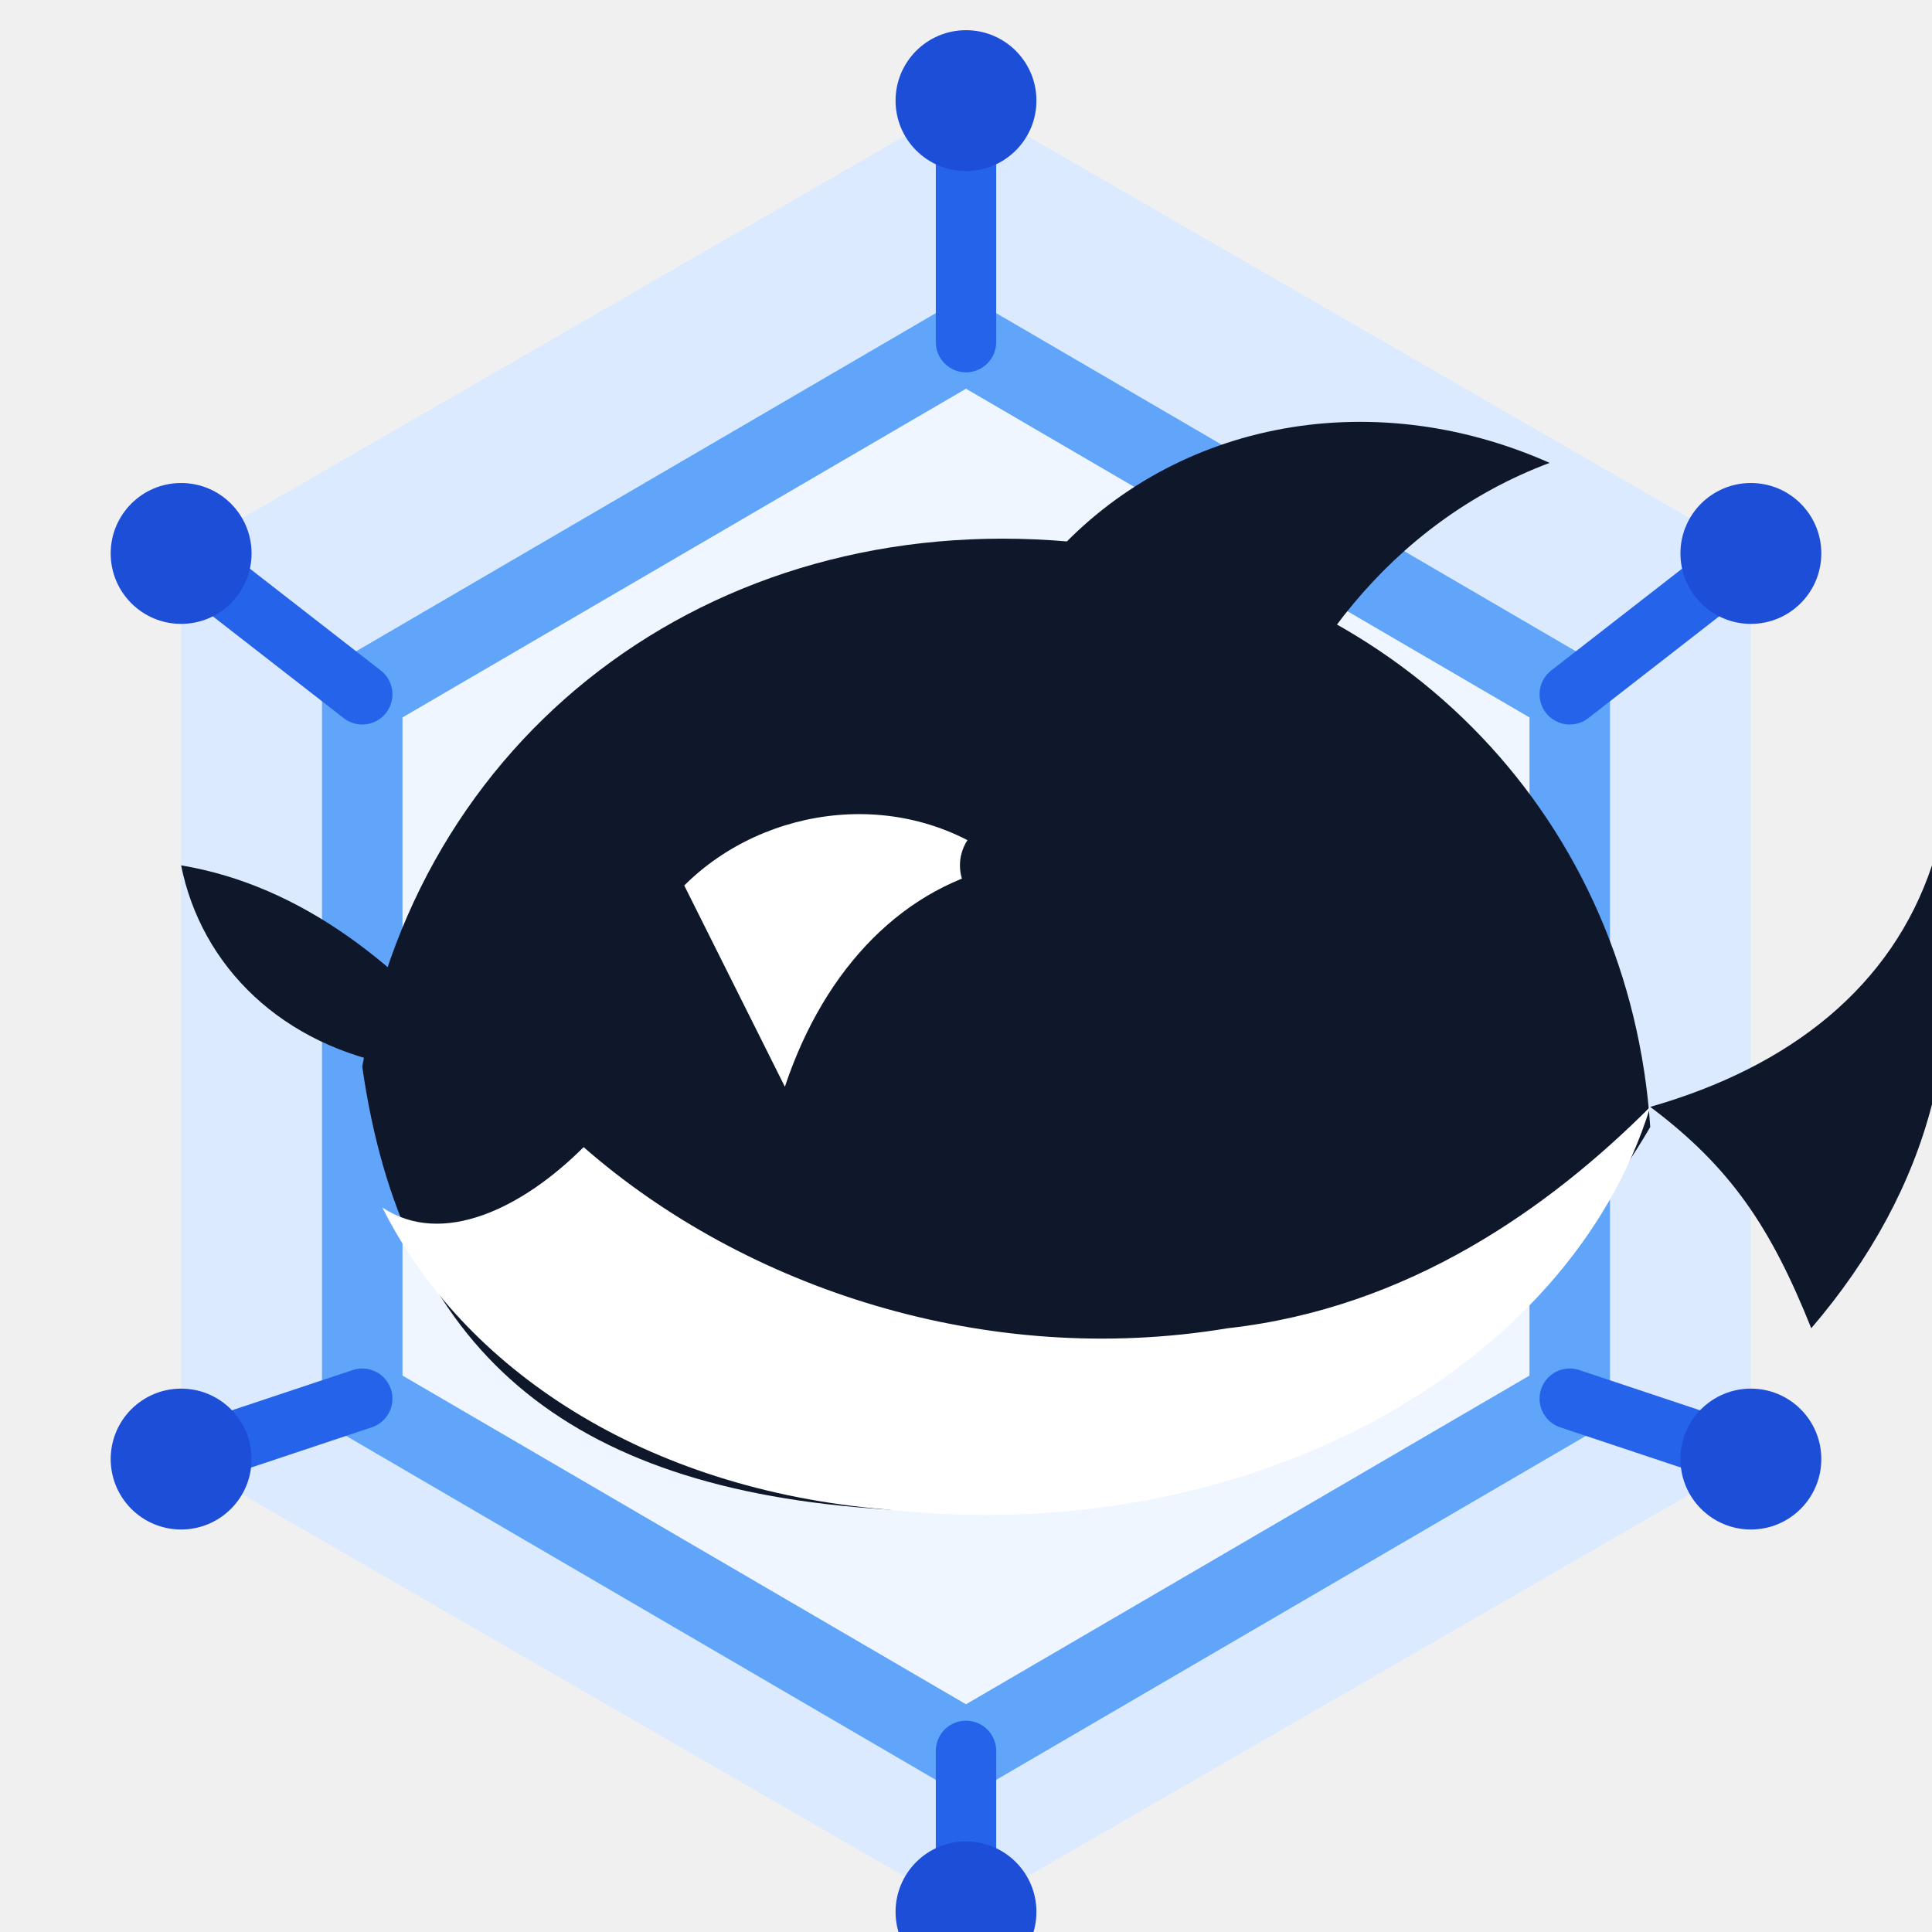
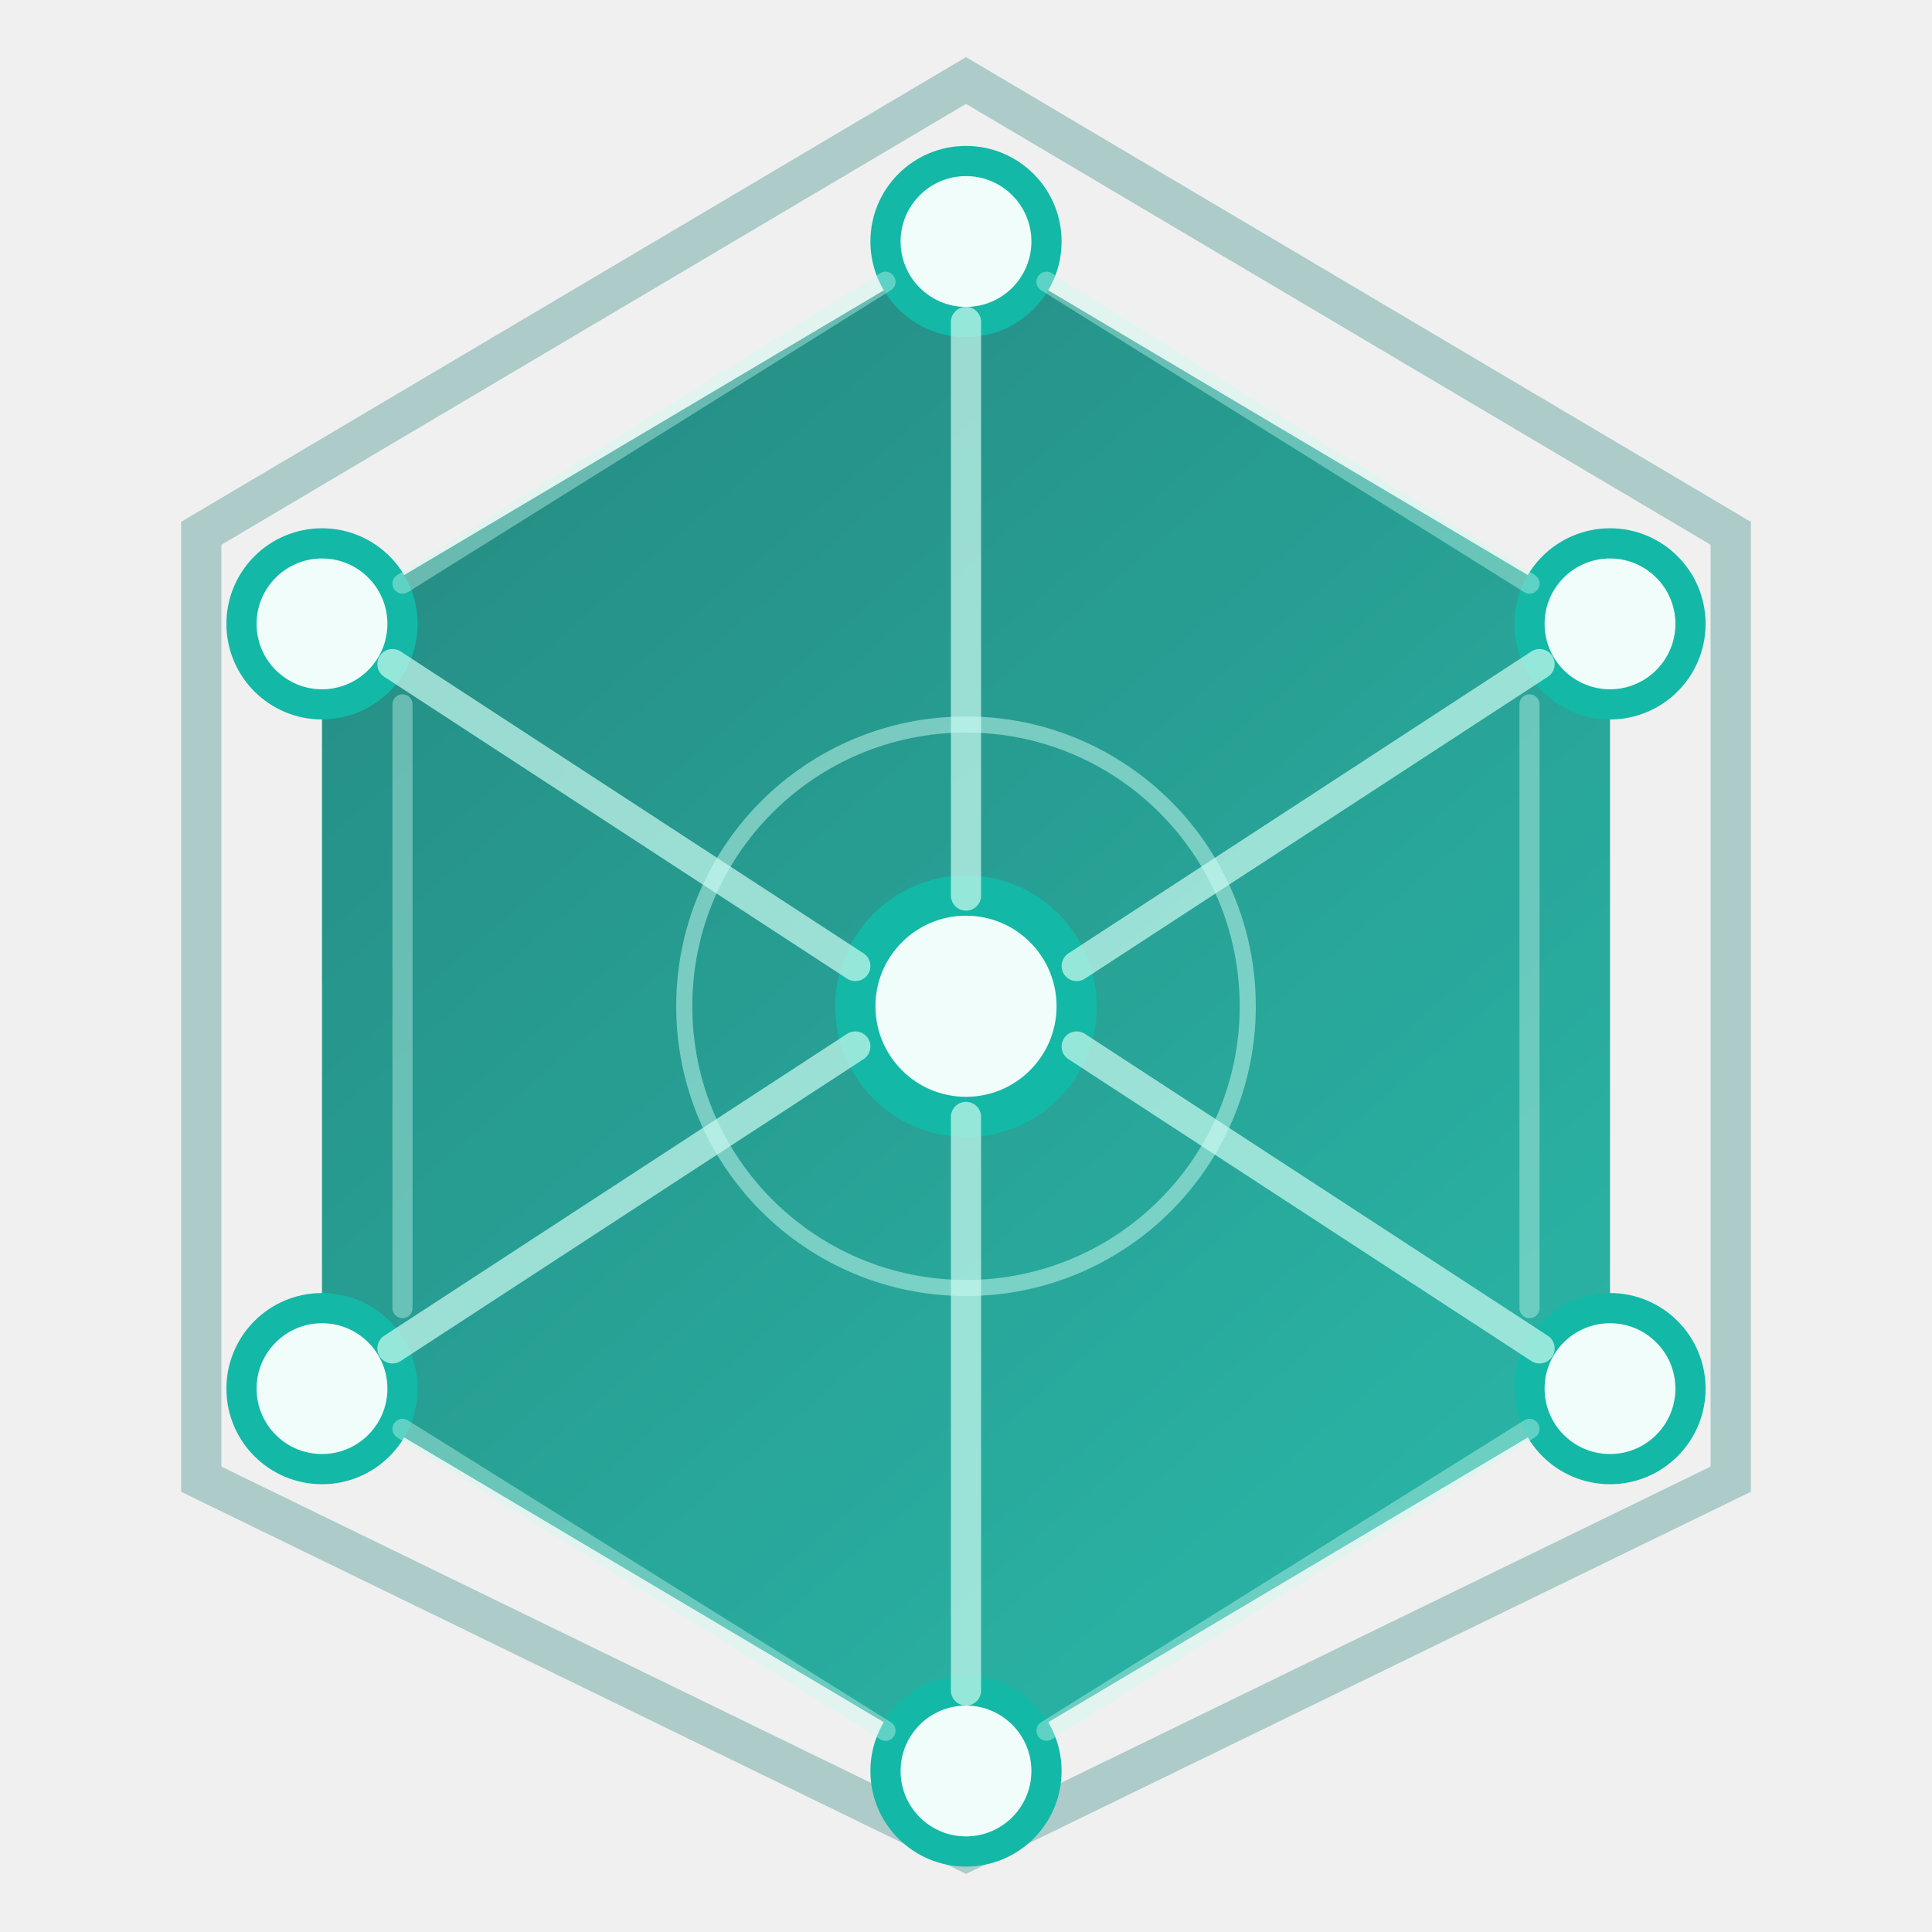
<svg xmlns="http://www.w3.org/2000/svg" width="96" height="96" viewBox="0 0 96 96" fill="none" role="img" aria-labelledby="title desc">
-   <path d="M48 5L87 27.5V72.5L48 95L9 72.5V27.5L48 5Z" fill="#DBEAFE" />
-   <path d="M48 17L78 34.5V69.5L48 87L18 69.5V34.5L48 17Z" fill="#EFF6FF" stroke="#60A5FA" stroke-width="4" />
-   <path d="M18 53C21 36 36 25 54 27C70 29 81 41 82 56C75 68 61 76 44 75C28 74 20 67 18 53Z" fill="#0F172A" />
-   <path d="M29 57C37 64 49 68 61 66C70 65 77 60 82 55C78 68 62 77 44 75C32 74 23 68 19 60C22 62 26 60 29 57Z" fill="#FFFFFF" />
-   <path d="M52 28C58 21 68 19 77 23C69 26 64 33 62 40L52 28Z" fill="#0F172A" />
-   <path d="M34 44C38 40 45 39 50 43C45 44 41 48 39 54L34 44Z" fill="#FFFFFF" />
-   <circle cx="50" cy="43" r="2.3" fill="#0F172A" />
-   <path d="M20 53C14 52 10 48 9 43C15 44 20 48 24 53H20Z" fill="#0F172A" />
-   <path d="M82 55C89 53 94 49 96 43C98 51 96 59 90 66C88 61 86 58 82 55Z" fill="#0F172A" />
-   <g stroke="#2563EB" stroke-width="3" stroke-linecap="round">
-     <path d="M48 17V5" />
-     <path d="M78 34.5L87 27.5" />
-     <path d="M78 69.5L87 72.5" />
-     <path d="M48 87V95" />
-     <path d="M18 69.5L9 72.5" />
-     <path d="M18 34.5L9 27.5" />
+   <path d="M48 4L86 26.5V73.5L48 92L10 73.5V26.5L48 4Z" fill="none" stroke="#0f766e" stroke-width="2" opacity="0.3" />
+   <defs>
+     <linearGradient id="hex-fill" x1="10" y1="4" x2="86" y2="92" gradientUnits="userSpaceOnUse">
+       <stop offset="0%" stop-color="#0f766e" />
+       <stop offset="100%" stop-color="#14b8a6" />
+     </linearGradient>
+     <linearGradient id="node-glow" x1="0" y1="0" x2="1" y2="1">
+       <stop offset="0%" stop-color="#14b8a6" />
+       <stop offset="100%" stop-color="#0f766e" />
+     </linearGradient>
+   </defs>
+   <path d="M48 12L80 31V69L48 88L16 69V31L48 12Z" fill="url(#hex-fill)" opacity="0.9" />
+   <circle cx="48" cy="12" r="4" fill="#f0fdfa" stroke="#14b8a6" stroke-width="1.5" />
+   <circle cx="80" cy="31" r="4" fill="#f0fdfa" stroke="#14b8a6" stroke-width="1.5" />
+   <circle cx="80" cy="69" r="4" fill="#f0fdfa" stroke="#14b8a6" stroke-width="1.5" />
+   <circle cx="48" cy="88" r="4" fill="#f0fdfa" stroke="#14b8a6" stroke-width="1.5" />
+   <circle cx="16" cy="69" r="4" fill="#f0fdfa" stroke="#14b8a6" stroke-width="1.5" />
+   <circle cx="16" cy="31" r="4" fill="#f0fdfa" stroke="#14b8a6" stroke-width="1.5" />
+   <circle cx="48" cy="50" r="5.5" fill="#f0fdfa" stroke="#14b8a6" stroke-width="2" />
+   <g stroke="#ccfbf1" stroke-width="1.5" stroke-linecap="round" opacity="0.7">
+     <line x1="48" y1="16" x2="48" y2="44.5" />
+     <line x1="76.5" y1="33" x2="53.5" y2="48" />
+     <line x1="76.5" y1="67" x2="53.5" y2="52" />
+     <line x1="48" y1="84" x2="48" y2="55.5" />
+     <line x1="19.5" y1="67" x2="42.5" y2="52" />
+     <line x1="19.5" y1="33" x2="42.5" y2="48" />
  </g>
-   <g fill="#1D4ED8">
-     <circle cx="48" cy="5" r="3.5" />
-     <circle cx="87" cy="27.5" r="3.5" />
-     <circle cx="87" cy="72.5" r="3.5" />
-     <circle cx="48" cy="95" r="3.5" />
-     <circle cx="9" cy="72.5" r="3.5" />
-     <circle cx="9" cy="27.5" r="3.5" />
+   <g stroke="#ccfbf1" stroke-width="1" stroke-linecap="round" opacity="0.4">
+     <line x1="52" y1="14" x2="76" y2="29" />
+     <line x1="76" y1="35" x2="76" y2="65" />
+     <line x1="76" y1="71" x2="52" y2="86" />
+     <line x1="44" y1="86" x2="20" y2="71" />
+     <line x1="20" y1="65" x2="20" y2="35" />
+     <line x1="20" y1="29" x2="44" y2="14" />
  </g>
+   <circle cx="48" cy="50" r="14" fill="none" stroke="#ccfbf1" stroke-width="0.8" opacity="0.5" />
</svg>
